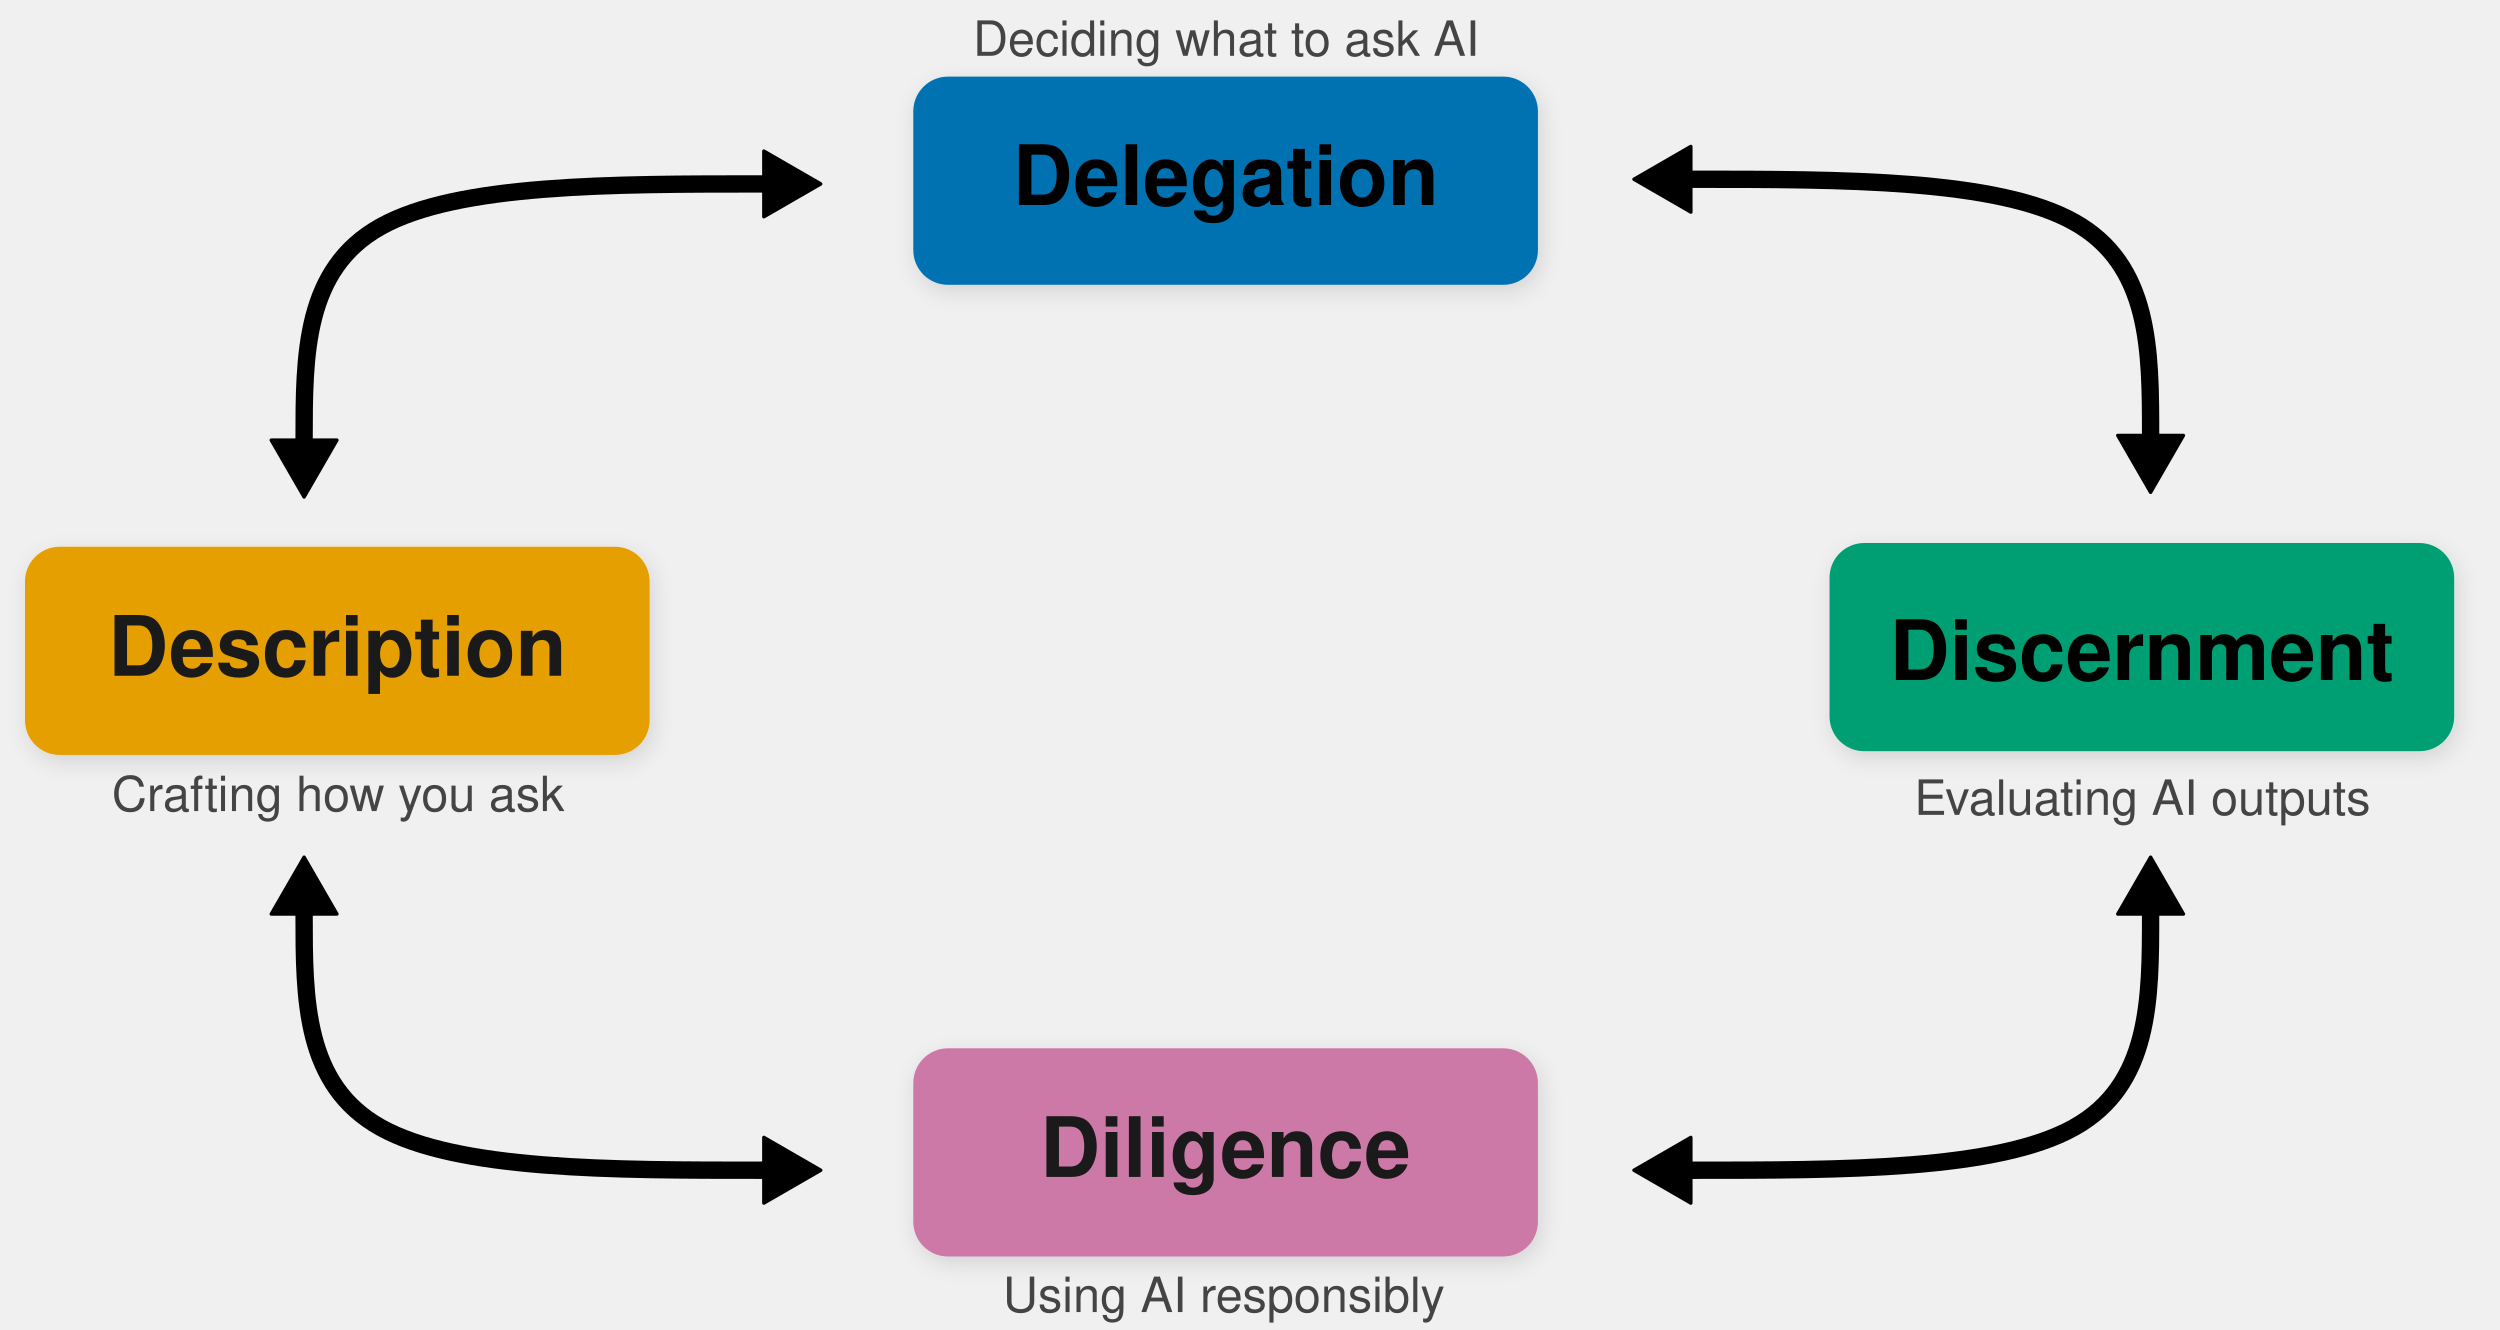
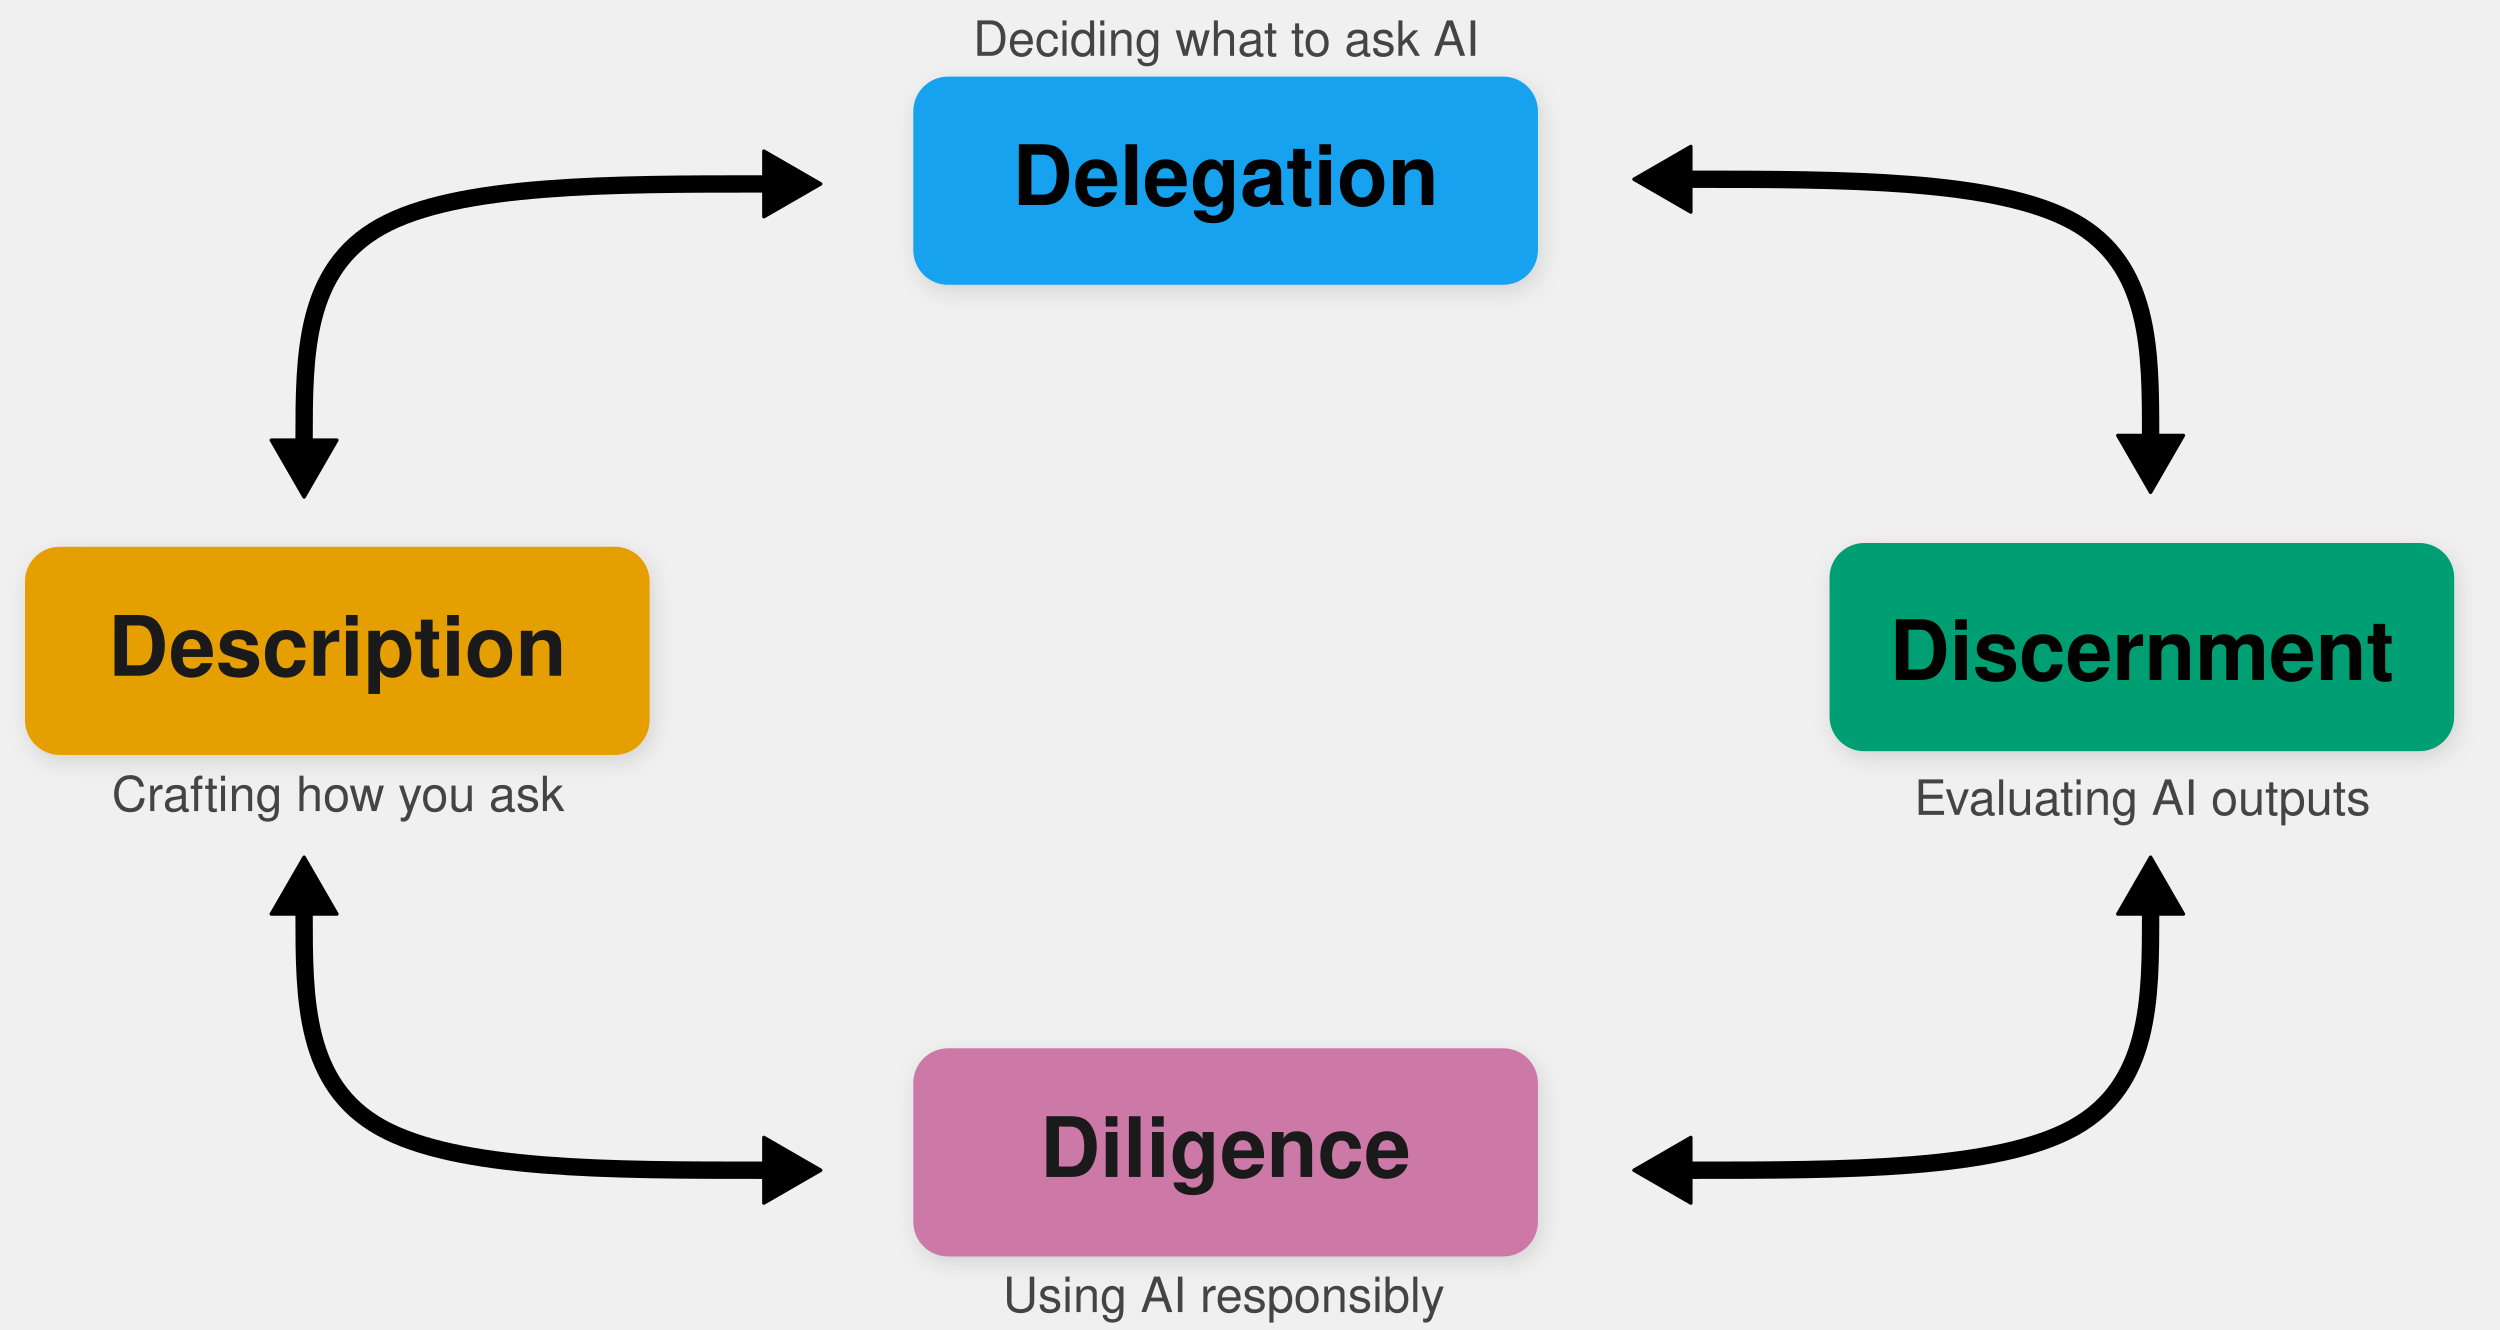
<svg xmlns="http://www.w3.org/2000/svg" viewBox="0 0 720.4 383.173" width="720.4" height="383.173" role="img" aria-label="The 4 Ds of AI Fluency: Delegation, Description, Discernment, and Diligence arranged in an interconnected diamond" version="1.1" id="svg3">
  <defs id="defs2">
    <filter id="node-shadow" x="-0.04" y="-0.12" width="1.086" height="1.273">
      <feGaussianBlur in="SourceAlpha" stdDeviation="3" result="blur" id="feGaussianBlur1" />
      <feOffset in="blur" dx="1" dy="2" result="offsetBlur" id="feOffset1" />
      <feFlood flood-color="#000000" flood-opacity="0.12" result="color" id="feFlood1" />
      <feComposite in="color" in2="offsetBlur" operator="in" result="shadow" id="feComposite1" />
      <feMerge id="feMerge2">
        <feMergeNode in="shadow" id="feMergeNode1" />
        <feMergeNode in="SourceGraphic" id="feMergeNode2" />
      </feMerge>
    </filter>
  </defs>
  <g id="node-delegation" transform="translate(-122.8,-83.92383)">
-     <g id="g9" transform="translate(-4.02813,6)">
-       <rect id="rect-delegation" x="390" y="100" width="180" height="60" rx="10" ry="10" fill="#0072b2" filter="url(#node-shadow)" />
-       <text id="label-delegation" x="480" y="137" font-family="Helvetica, Arial, sans-serif" font-size="24px" font-weight="bold" fill="#ffffff" text-anchor="middle" style="fill:#000000;fill-opacity:1">Delegation</text>
-       <text id="desc-delegation" x="480.159" y="94" font-family="Helvetica, Arial, sans-serif" font-size="14px" fill="#444444" text-anchor="middle">Deciding what to ask AI</text>
-     </g>
+     <rect id="rect-delegation" x="385.972" y="106" width="180" height="60" rx="10" ry="10" fill="#0072b2" filter="url(#node-shadow)" style="fill:#19a2ef;fill-opacity:1" />
+     <text id="label-delegation" x="475.972" y="143" font-family="Helvetica, Arial, sans-serif" font-size="24px" font-weight="bold" fill="#ffffff" text-anchor="middle" style="fill:#000000;fill-opacity:1">Delegation</text>
+     <text id="desc-delegation" x="476.131" y="100" font-family="Helvetica, Arial, sans-serif" font-size="14px" fill="#444444" text-anchor="middle">Deciding what to ask AI</text>
  </g>
  <g id="node-description" transform="translate(-122.8,-83.92383)">
    <g id="g7" transform="translate(0,1.649804)">
      <g id="g6">
        <rect id="rect-description" x="130" y="239.824" width="180" height="60" rx="10" ry="10" fill="#e69f00" filter="url(#node-shadow)" />
        <text id="label-description" x="220" y="277" font-family="Helvetica, Arial, sans-serif" font-size="24px" font-weight="bold" fill="#1a1a1a" text-anchor="middle">Description</text>
      </g>
      <text id="desc-description" x="220.22" y="316" font-family="Helvetica, Arial, sans-serif" font-size="14px" fill="#444444" text-anchor="middle">Crafting how you ask</text>
    </g>
  </g>
  <g id="node-discernment" transform="translate(-122.8,-83.92383)">
    <g id="g8" transform="translate(0,2.863672)">
      <g id="g5">
        <rect id="rect-discernment" x="650" y="237.533" width="180" height="60" rx="10" ry="10" fill="#009e73" filter="url(#node-shadow)" />
        <g id="g4">
          <text id="label-discernment" x="740" y="277" font-family="Helvetica, Arial, sans-serif" font-size="24px" font-weight="bold" fill="#ffffff" text-anchor="middle" style="fill:#000000;fill-opacity:1">Discernment</text>
        </g>
      </g>
      <text id="desc-discernment" x="740.155" y="315.863" font-family="Helvetica, Arial, sans-serif" font-size="14px" fill="#444444" text-anchor="middle">Evaluating AI outputs</text>
    </g>
  </g>
  <g id="node-diligence" transform="translate(-122.8,-83.92383)">
    <g id="g10" transform="translate(-4.02813,6)">
      <rect id="rect-diligence" x="390" y="380" width="180" height="60" rx="10" ry="10" fill="#cc79a7" filter="url(#node-shadow)" />
      <g id="g3">
        <text id="label-diligence" x="479.93" y="417.076" font-family="Helvetica, Arial, sans-serif" font-size="24px" font-weight="bold" fill="#1a1a1a" text-anchor="middle">Diligence</text>
      </g>
      <text id="desc-diligence" x="479.494" y="456" font-family="Helvetica, Arial, sans-serif" font-size="14px" fill="#444444" text-anchor="middle">Using AI responsibly</text>
    </g>
    <path style="fill:none;fill-opacity:1;stroke:#000000;stroke-width:5;stroke-linejoin:round;stroke-dasharray:none;stroke-opacity:1" d="m 210.426,210.751 c 0,-24.609 0,-49.218 22.082,-61.523 22.082,-12.305 66.244,-12.305 110.407,-12.305" id="path13" />
    <path style="fill:#000000;fill-opacity:1;stroke:#000000;stroke-width:1;stroke-linejoin:round;stroke-dasharray:none;stroke-opacity:1" id="path14" d="M 28.418,-2.253 18.96,14.128 9.502,-2.253 Z" transform="translate(191.4663,213.0046)" />
    <path style="fill:#000000;fill-opacity:1;stroke:#000000;stroke-width:1;stroke-linejoin:round;stroke-dasharray:none;stroke-opacity:1" id="path15" d="M 28.418,13.712 18.96,30.094 9.502,13.712 Z" transform="rotate(30,-36.05837,692.7464)" />
    <g id="g18" transform="matrix(-1,0,0,1,952.9437,-1.344866)">
      <path style="fill:none;fill-opacity:1;stroke:#000000;stroke-width:5;stroke-linejoin:round;stroke-dasharray:none;stroke-opacity:1" d="m 210.426,210.751 c 0,-24.609 0,-49.218 22.082,-61.523 22.082,-12.305 66.244,-12.305 110.407,-12.305" id="path16" />
      <path style="fill:#000000;fill-opacity:1;stroke:#000000;stroke-width:1;stroke-linejoin:round;stroke-dasharray:none;stroke-opacity:1" id="path17" d="M 28.418,-2.253 18.96,14.128 9.502,-2.253 Z" transform="translate(191.4663,213.0046)" />
      <path style="fill:#000000;fill-opacity:1;stroke:#000000;stroke-width:1;stroke-linejoin:round;stroke-dasharray:none;stroke-opacity:1" id="path18" d="M 28.418,13.712 18.96,30.094 9.502,13.712 Z" transform="rotate(30,-36.05837,692.7464)" />
    </g>
    <g id="g21" transform="rotate(180,476.4719,279.0314)">
      <path style="fill:none;fill-opacity:1;stroke:#000000;stroke-width:5;stroke-linejoin:round;stroke-dasharray:none;stroke-opacity:1" d="m 210.426,210.751 c 0,-24.609 0,-49.218 22.082,-61.523 22.082,-12.305 66.244,-12.305 110.407,-12.305" id="path19" />
      <path style="fill:#000000;fill-opacity:1;stroke:#000000;stroke-width:1;stroke-linejoin:round;stroke-dasharray:none;stroke-opacity:1" id="path20" d="M 28.418,-2.253 18.96,14.128 9.502,-2.253 Z" transform="translate(191.4663,213.0046)" />
      <path style="fill:#000000;fill-opacity:1;stroke:#000000;stroke-width:1;stroke-linejoin:round;stroke-dasharray:none;stroke-opacity:1" id="path21" d="M 28.418,13.712 18.96,30.094 9.502,13.712 Z" transform="rotate(30,-36.05837,692.7464)" />
    </g>
    <g id="g24" transform="matrix(1,0,0,-1,0,558.0628)">
      <path style="fill:none;fill-opacity:1;stroke:#000000;stroke-width:5;stroke-linejoin:round;stroke-dasharray:none;stroke-opacity:1" d="m 210.426,210.751 c 0,-24.609 0,-49.218 22.082,-61.523 22.082,-12.305 66.244,-12.305 110.407,-12.305" id="path22" />
      <path style="fill:#000000;fill-opacity:1;stroke:#000000;stroke-width:1;stroke-linejoin:round;stroke-dasharray:none;stroke-opacity:1" id="path23" d="M 28.418,-2.253 18.96,14.128 9.502,-2.253 Z" transform="translate(191.4663,213.0046)" />
      <path style="fill:#000000;fill-opacity:1;stroke:#000000;stroke-width:1;stroke-linejoin:round;stroke-dasharray:none;stroke-opacity:1" id="path24" d="M 28.418,13.712 18.96,30.094 9.502,13.712 Z" transform="rotate(30,-36.05837,692.7464)" />
    </g>
  </g>
</svg>
